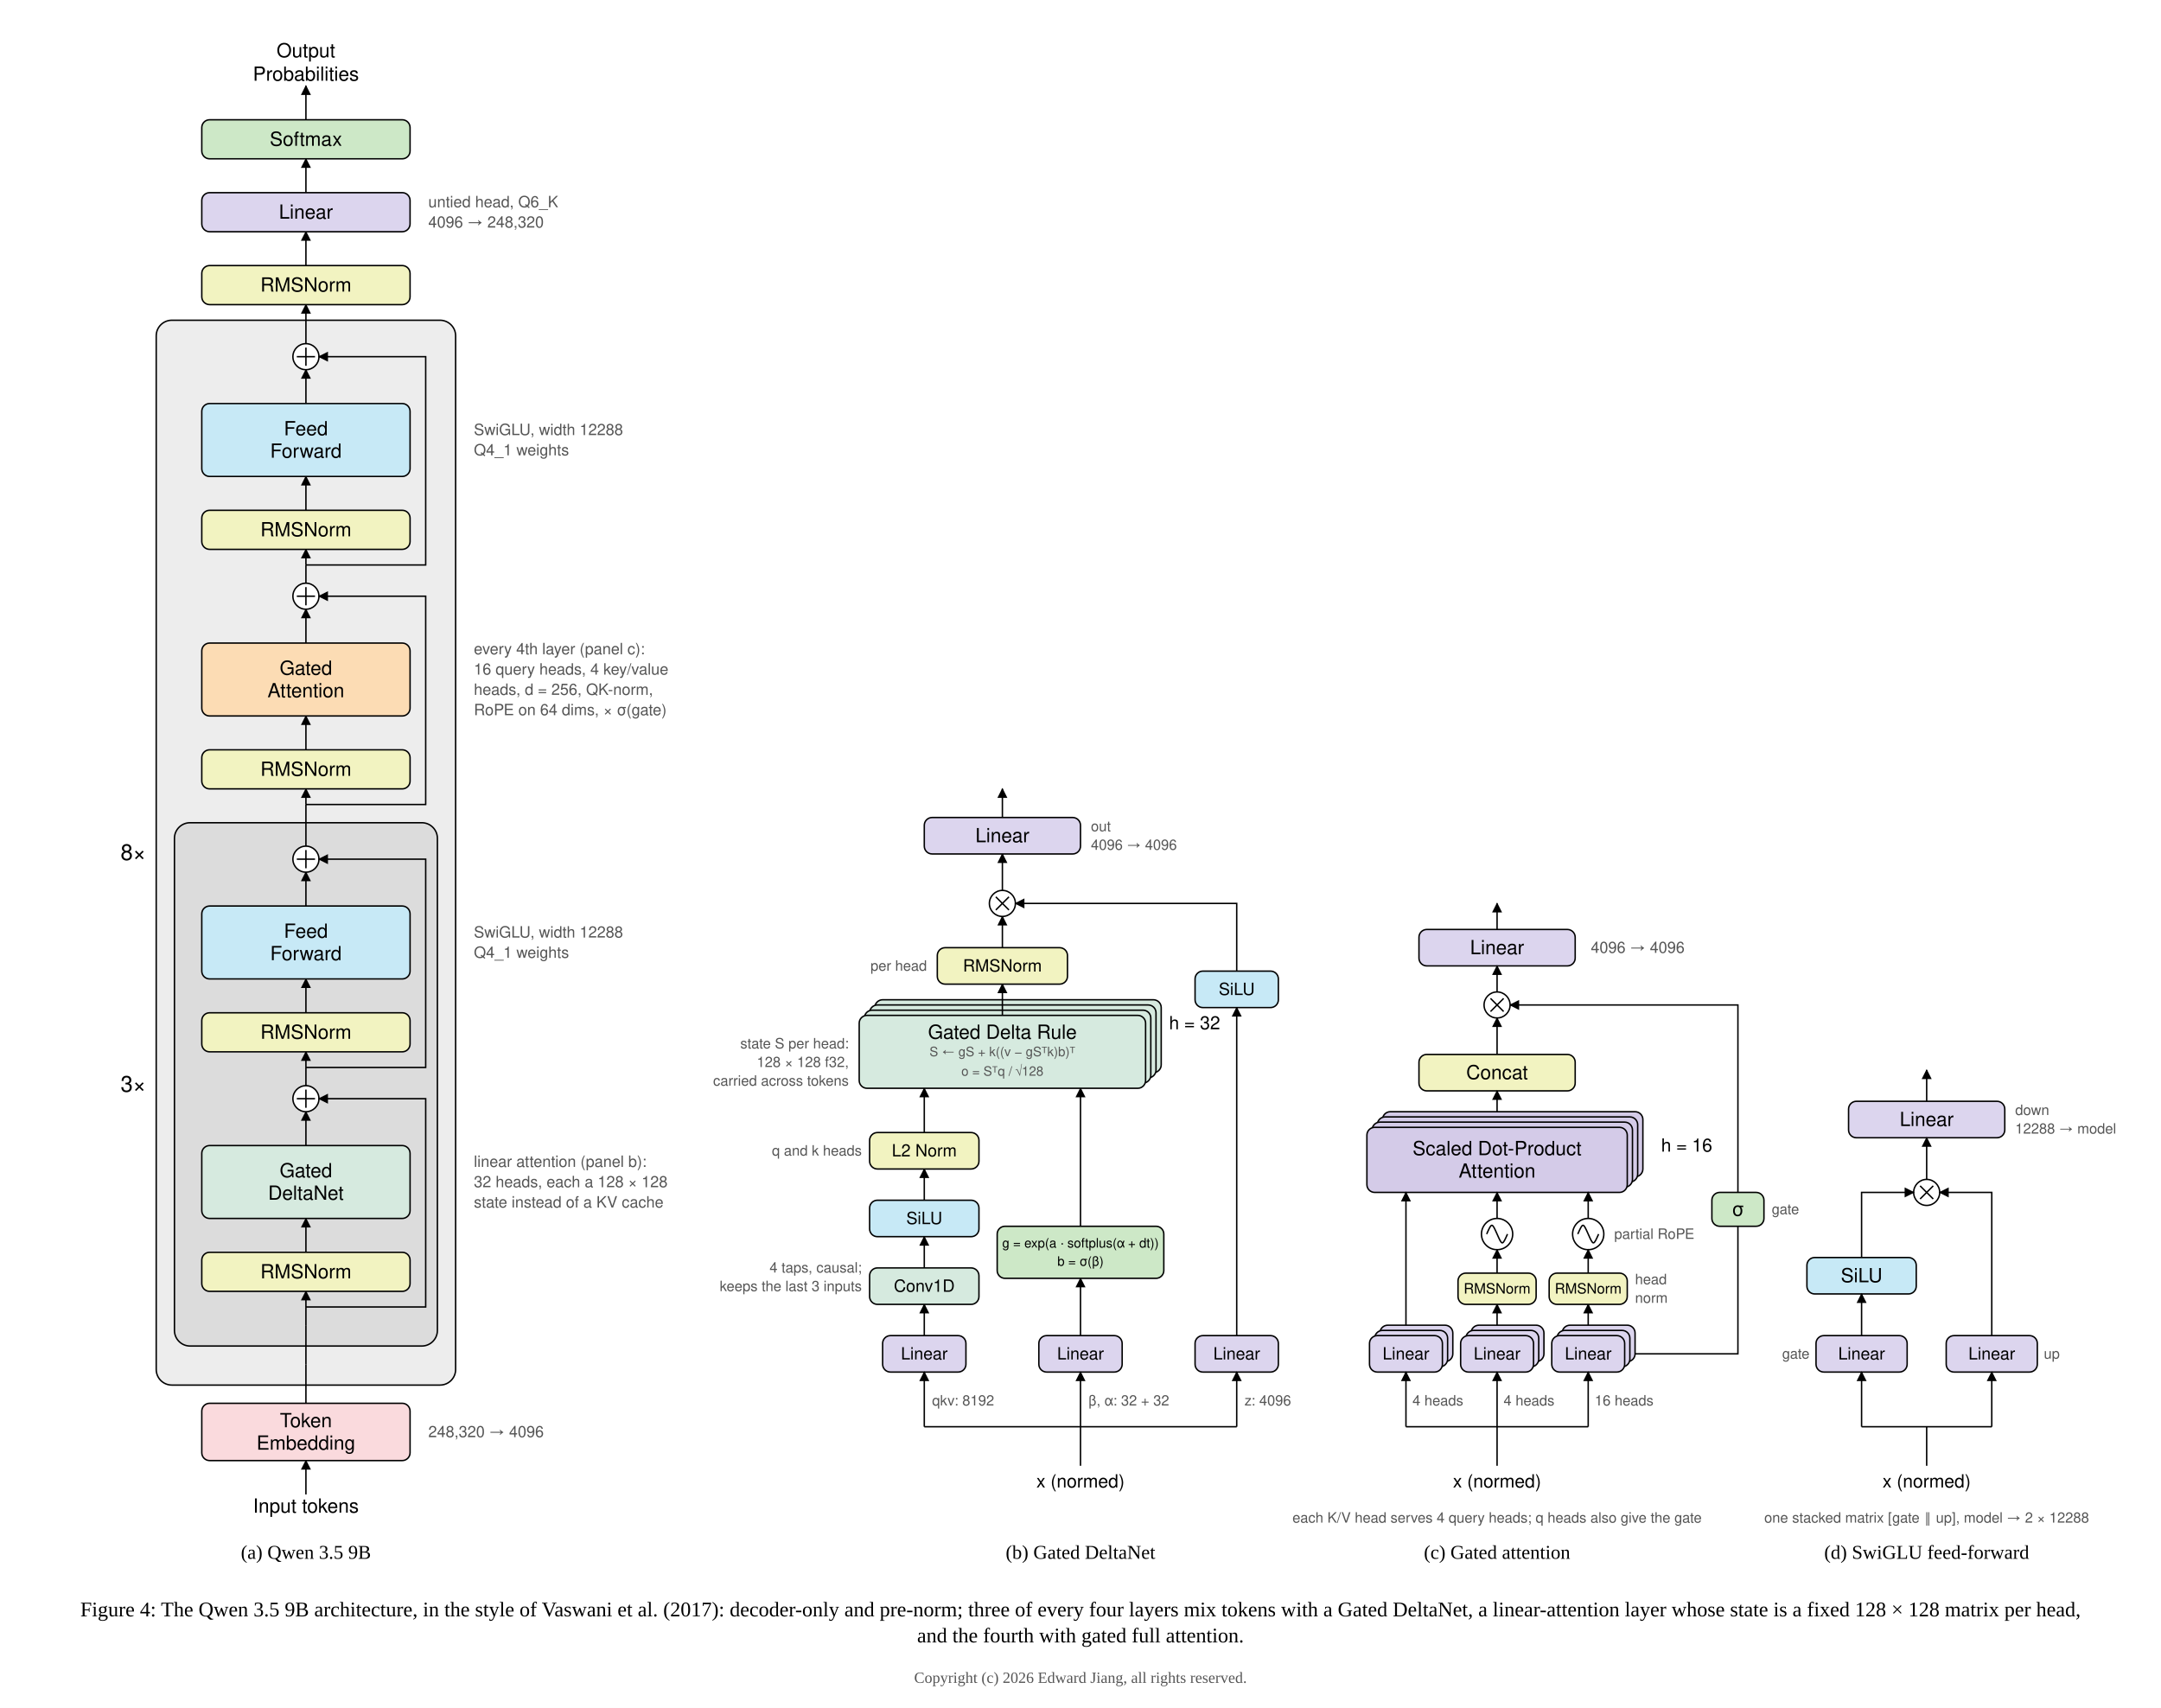
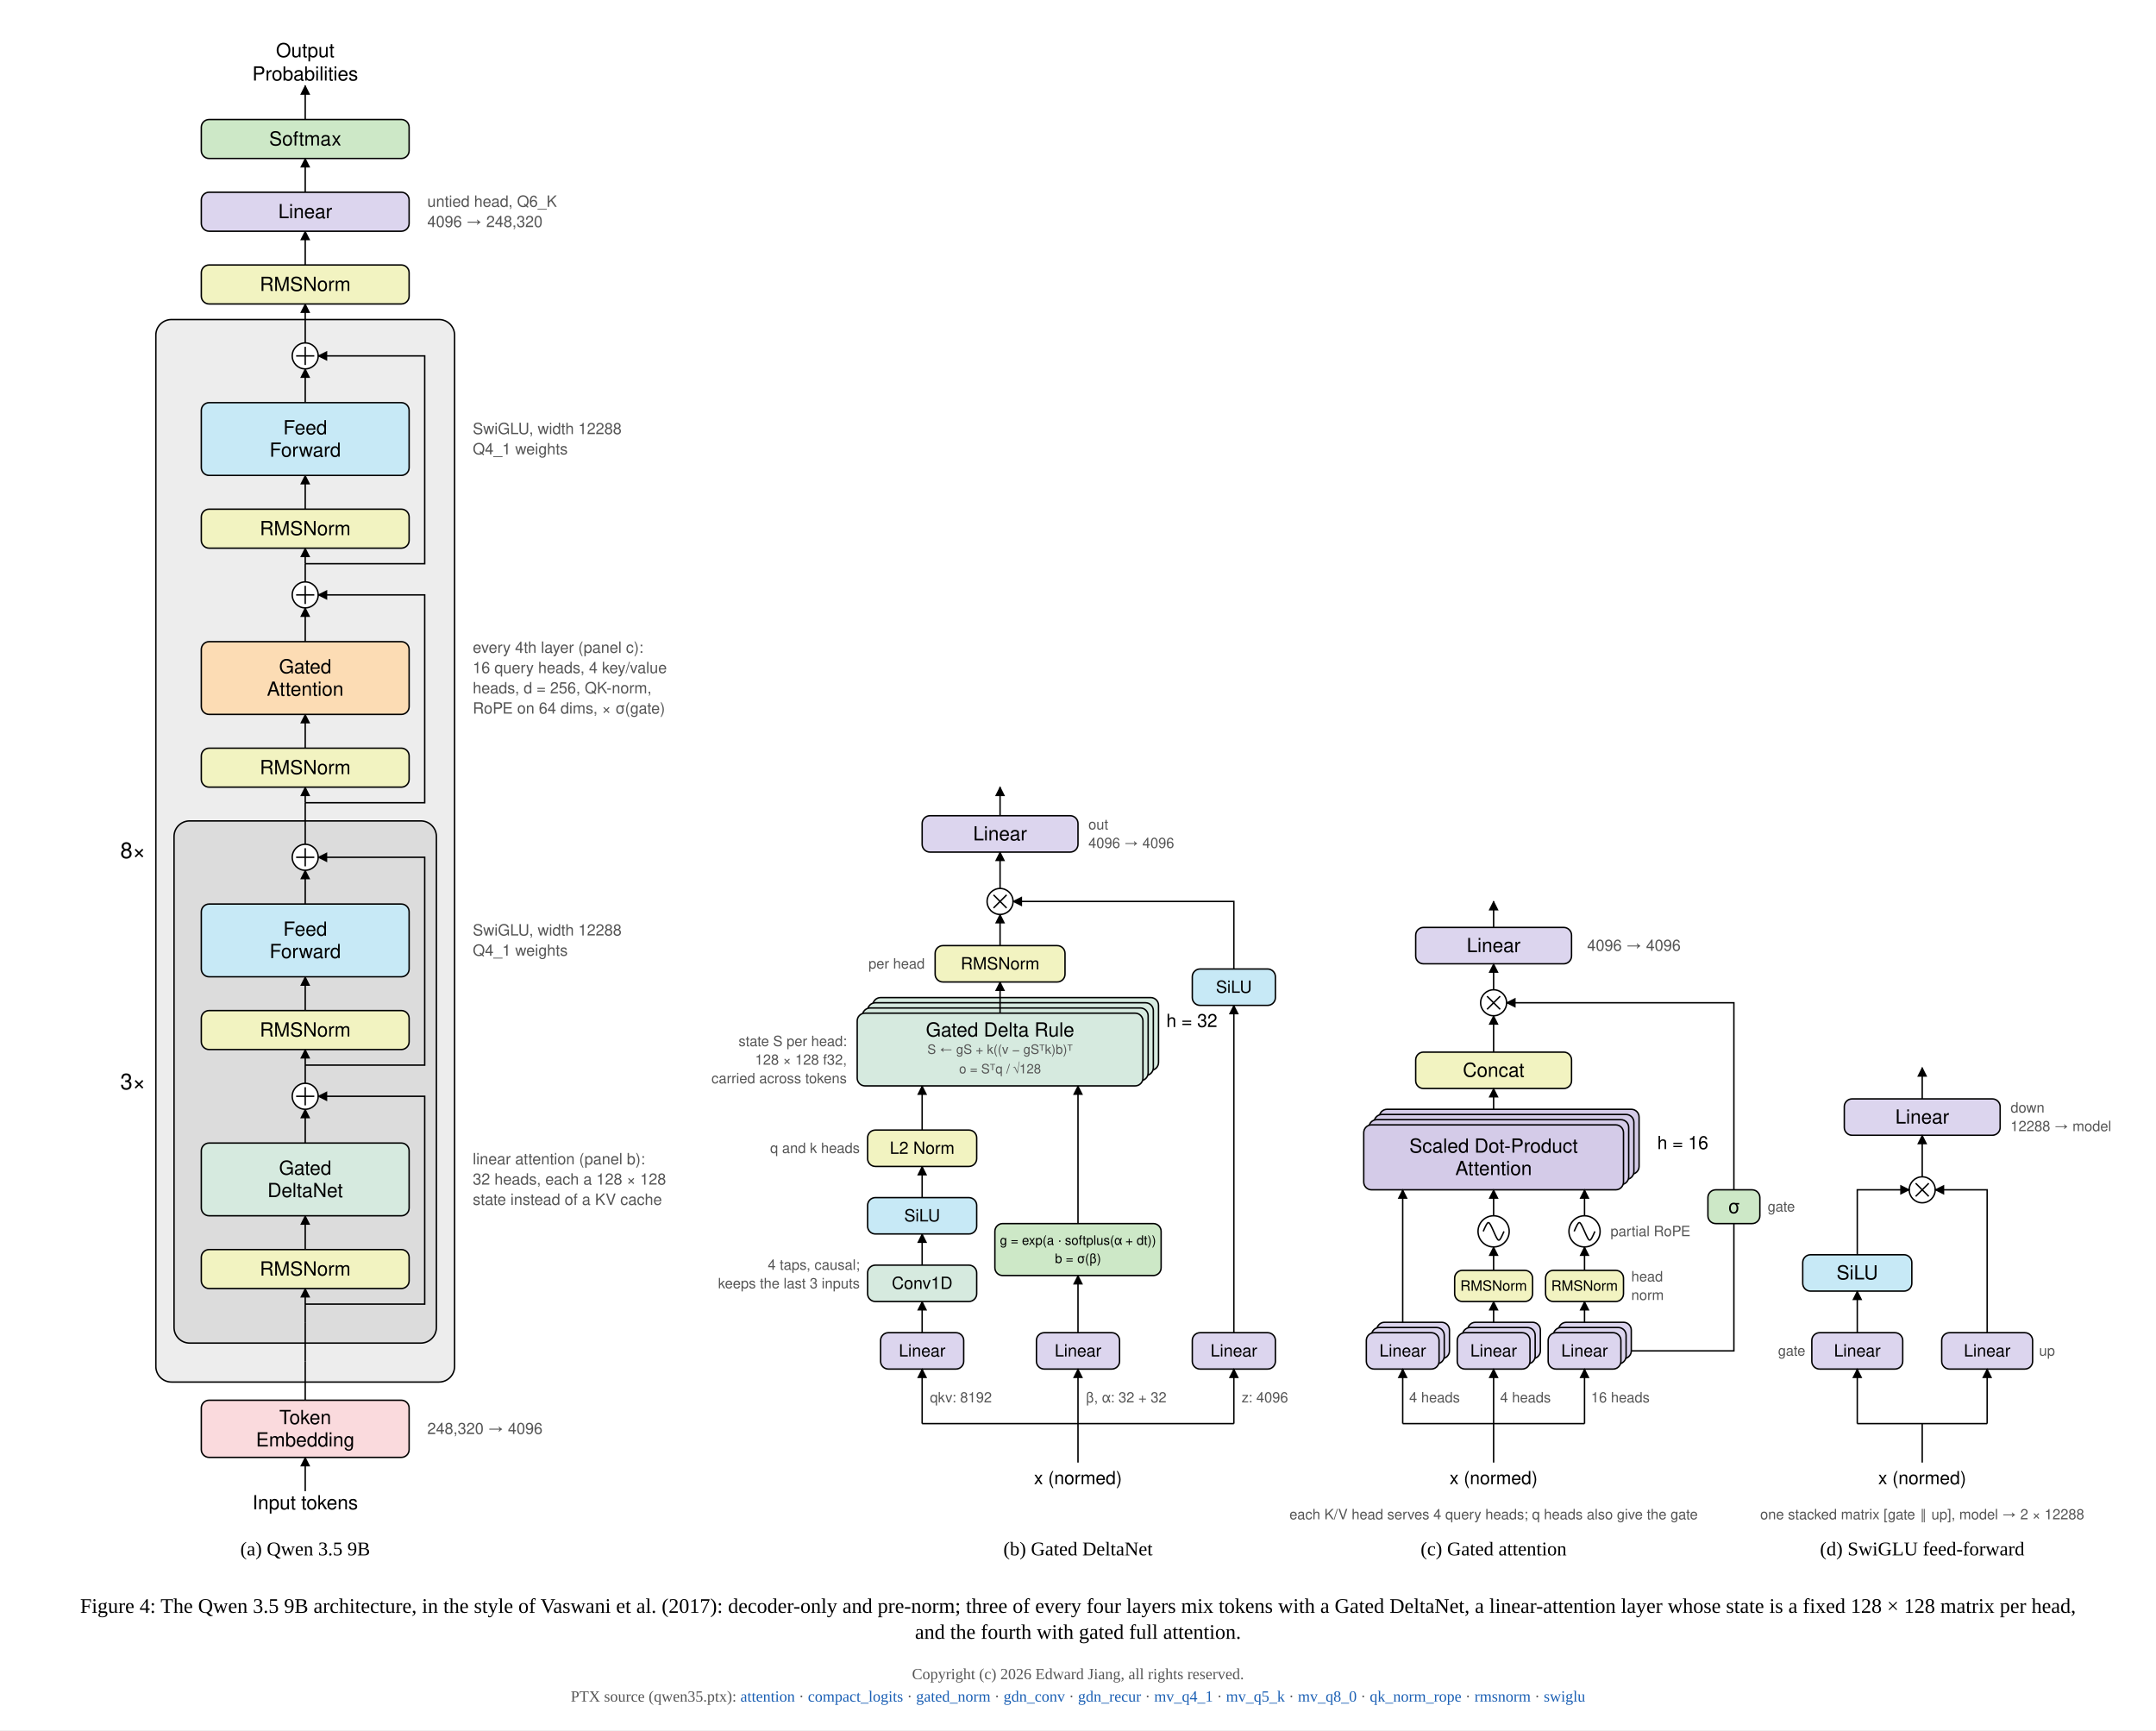
- <svg xmlns="http://www.w3.org/2000/svg" width="1660" height="1312" viewBox="0 -226 1660 1312" font-family="Helvetica, Arial, sans-serif">
+ <svg xmlns="http://www.w3.org/2000/svg" width="1660" height="1332" viewBox="0 -226 1660 1332" font-family="Helvetica, Arial, sans-serif">
  <defs>
    <marker id="ah" viewBox="0 0 10 10" refX="9" refY="5" markerWidth="7" markerHeight="7" orient="auto-start-reverse">
      <path d="M0,0 L10,5 L0,10 z" fill="#000" />
    </marker>
  </defs>
  <style>a.k { cursor: pointer; } a.k:hover rect, a.k:hover circle, a.k:focus rect, a.k:focus circle { stroke: #c0392b; stroke-width: 2.4; } a.k:hover text, a.k:focus text { fill: #c0392b; }</style>
-   <rect y="-226" width="1660" height="1312" fill="#fff" />
+   <rect y="-226" width="1660" height="1332" fill="#fff" />
  <rect x="120" y="20" width="230" height="818" rx="12" fill="#ededed" stroke="#000" stroke-width="1.1" />
  <rect x="134" y="406" width="202" height="402" rx="12" fill="#dcdcdc" stroke="#000" stroke-width="1.1" />
  <text x="235" y="931" font-size="15" text-anchor="middle" fill="#000" dominant-baseline="middle">Input tokens</text>
  <path d="M235,922 L235,896" fill="none" stroke="#000" stroke-width="1.1" marker-end="url(#ah)" />
  <rect x="155" y="852" width="160" height="44" rx="6" fill="#fadadd" stroke="#000" stroke-width="1.1" />
  <text x="235" y="865.375" font-size="15" text-anchor="middle" fill="#000" dominant-baseline="middle">Token</text>
  <text x="235" y="882.625" font-size="15" text-anchor="middle" fill="#000" dominant-baseline="middle">Embedding</text>
  <text x="329" y="874" font-size="12" text-anchor="start" fill="#555" dominant-baseline="middle">248,320 → 4096</text>
  <path d="M235,852 L235,822" fill="none" stroke="#000" stroke-width="1.1" />
  <path d="M235,822 L235,792" fill="none" stroke="#000" stroke-width="1.1" />
  <path d="M235,792 L235,778" fill="none" stroke="#000" stroke-width="1.1" />
  <path d="M235,778 L235,766" fill="none" stroke="#000" stroke-width="1.1" marker-end="url(#ah)" />
  <a class="k" href="../rmsnorm.html" target="_top">
    <rect x="155" y="736" width="160" height="30" rx="6" fill="#f2f3c1" stroke="#000" stroke-width="1.1" />
    <text x="235" y="751" font-size="15" text-anchor="middle" fill="#000" dominant-baseline="middle">RMSNorm</text>
  </a>
  <path d="M235,736 L235,710" fill="none" stroke="#000" stroke-width="1.1" marker-end="url(#ah)" />
  <a class="k" href="../gdn_recur.html" target="_top">
    <rect x="155" y="654" width="160" height="56" rx="6" fill="#d6eadf" stroke="#000" stroke-width="1.1" />
    <text x="235" y="673.375" font-size="15" text-anchor="middle" fill="#000" dominant-baseline="middle">Gated</text>
    <text x="235" y="690.625" font-size="15" text-anchor="middle" fill="#000" dominant-baseline="middle">DeltaNet</text>
  </a>
  <text x="364" y="666.4" font-size="12" text-anchor="start" fill="#555" dominant-baseline="middle">linear attention (panel b):</text>
  <text x="364" y="682" font-size="12" text-anchor="start" fill="#555" dominant-baseline="middle">32 heads, each a 128 × 128</text>
  <text x="364" y="697.6" font-size="12" text-anchor="start" fill="#555" dominant-baseline="middle">state instead of a KV cache</text>
  <path d="M235,654 L235,628" fill="none" stroke="#000" stroke-width="1.1" marker-end="url(#ah)" />
  <circle cx="235" cy="618" r="10" fill="#fff" stroke="#000" stroke-width="1.1" />
  <path d="M228,618 L242,618 M235,611 L235,625" stroke="#000" stroke-width="1.1" />
  <path d="M235,778 L327,778 L327,618 L245,618" fill="none" stroke="#000" stroke-width="1.1" marker-end="url(#ah)" />
  <path d="M235,608 L235,594" fill="none" stroke="#000" stroke-width="1.1" />
  <path d="M235,594 L235,582" fill="none" stroke="#000" stroke-width="1.1" marker-end="url(#ah)" />
  <a class="k" href="../rmsnorm.html" target="_top">
    <rect x="155" y="552" width="160" height="30" rx="6" fill="#f2f3c1" stroke="#000" stroke-width="1.1" />
    <text x="235" y="567" font-size="15" text-anchor="middle" fill="#000" dominant-baseline="middle">RMSNorm</text>
  </a>
  <path d="M235,552 L235,526" fill="none" stroke="#000" stroke-width="1.1" marker-end="url(#ah)" />
  <a class="k" href="../swiglu.html" target="_top">
    <rect x="155" y="470" width="160" height="56" rx="6" fill="#c7e9f6" stroke="#000" stroke-width="1.1" />
    <text x="235" y="489.375" font-size="15" text-anchor="middle" fill="#000" dominant-baseline="middle">Feed</text>
    <text x="235" y="506.625" font-size="15" text-anchor="middle" fill="#000" dominant-baseline="middle">Forward</text>
  </a>
  <text x="364" y="490.2" font-size="12" text-anchor="start" fill="#555" dominant-baseline="middle">SwiGLU, width 12288</text>
  <text x="364" y="505.8" font-size="12" text-anchor="start" fill="#555" dominant-baseline="middle">Q4_1 weights</text>
  <path d="M235,470 L235,444" fill="none" stroke="#000" stroke-width="1.1" marker-end="url(#ah)" />
  <circle cx="235" cy="434" r="10" fill="#fff" stroke="#000" stroke-width="1.1" />
  <path d="M228,434 L242,434 M235,427 L235,441" stroke="#000" stroke-width="1.1" />
  <path d="M235,594 L327,594 L327,434 L245,434" fill="none" stroke="#000" stroke-width="1.1" marker-end="url(#ah)" />
  <text x="112" y="607" font-size="17" text-anchor="end" fill="#000" dominant-baseline="middle">3×</text>
  <path d="M235,424 L235,406" fill="none" stroke="#000" stroke-width="1.1" />
  <path d="M235,406 L235,392" fill="none" stroke="#000" stroke-width="1.1" />
  <path d="M235,392 L235,380" fill="none" stroke="#000" stroke-width="1.1" marker-end="url(#ah)" />
  <a class="k" href="../rmsnorm.html" target="_top">
    <rect x="155" y="350" width="160" height="30" rx="6" fill="#f2f3c1" stroke="#000" stroke-width="1.1" />
    <text x="235" y="365" font-size="15" text-anchor="middle" fill="#000" dominant-baseline="middle">RMSNorm</text>
  </a>
  <path d="M235,350 L235,324" fill="none" stroke="#000" stroke-width="1.1" marker-end="url(#ah)" />
  <a class="k" href="../attention.html" target="_top">
    <rect x="155" y="268" width="160" height="56" rx="6" fill="#fcdcb4" stroke="#000" stroke-width="1.1" />
    <text x="235" y="287.375" font-size="15" text-anchor="middle" fill="#000" dominant-baseline="middle">Gated</text>
    <text x="235" y="304.625" font-size="15" text-anchor="middle" fill="#000" dominant-baseline="middle">Attention</text>
  </a>
  <text x="364" y="272.6" font-size="12" text-anchor="start" fill="#555" dominant-baseline="middle">every 4th layer (panel c):</text>
  <text x="364" y="288.2" font-size="12" text-anchor="start" fill="#555" dominant-baseline="middle">16 query heads, 4 key/value</text>
  <text x="364" y="303.8" font-size="12" text-anchor="start" fill="#555" dominant-baseline="middle">heads, d = 256, QK-norm,</text>
  <text x="364" y="319.4" font-size="12" text-anchor="start" fill="#555" dominant-baseline="middle">RoPE on 64 dims, × σ(gate)</text>
  <path d="M235,268 L235,242" fill="none" stroke="#000" stroke-width="1.1" marker-end="url(#ah)" />
  <circle cx="235" cy="232" r="10" fill="#fff" stroke="#000" stroke-width="1.1" />
  <path d="M228,232 L242,232 M235,225 L235,239" stroke="#000" stroke-width="1.1" />
  <path d="M235,392 L327,392 L327,232 L245,232" fill="none" stroke="#000" stroke-width="1.1" marker-end="url(#ah)" />
  <path d="M235,222 L235,208" fill="none" stroke="#000" stroke-width="1.1" />
  <path d="M235,208 L235,196" fill="none" stroke="#000" stroke-width="1.1" marker-end="url(#ah)" />
  <a class="k" href="../rmsnorm.html" target="_top">
    <rect x="155" y="166" width="160" height="30" rx="6" fill="#f2f3c1" stroke="#000" stroke-width="1.1" />
    <text x="235" y="181" font-size="15" text-anchor="middle" fill="#000" dominant-baseline="middle">RMSNorm</text>
  </a>
  <path d="M235,166 L235,140" fill="none" stroke="#000" stroke-width="1.1" marker-end="url(#ah)" />
  <a class="k" href="../swiglu.html" target="_top">
    <rect x="155" y="84" width="160" height="56" rx="6" fill="#c7e9f6" stroke="#000" stroke-width="1.1" />
    <text x="235" y="103.375" font-size="15" text-anchor="middle" fill="#000" dominant-baseline="middle">Feed</text>
    <text x="235" y="120.625" font-size="15" text-anchor="middle" fill="#000" dominant-baseline="middle">Forward</text>
  </a>
  <text x="364" y="104.2" font-size="12" text-anchor="start" fill="#555" dominant-baseline="middle">SwiGLU, width 12288</text>
  <text x="364" y="119.8" font-size="12" text-anchor="start" fill="#555" dominant-baseline="middle">Q4_1 weights</text>
  <path d="M235,84 L235,58" fill="none" stroke="#000" stroke-width="1.1" marker-end="url(#ah)" />
  <circle cx="235" cy="48" r="10" fill="#fff" stroke="#000" stroke-width="1.1" />
  <path d="M228,48 L242,48 M235,41 L235,55" stroke="#000" stroke-width="1.1" />
  <path d="M235,208 L327,208 L327,48 L245,48" fill="none" stroke="#000" stroke-width="1.1" marker-end="url(#ah)" />
  <text x="112" y="429" font-size="17" text-anchor="end" fill="#000" dominant-baseline="middle">8×</text>
  <path d="M235,38 L235,20" fill="none" stroke="#000" stroke-width="1.1" />
  <path d="M235,20 L235,8" fill="none" stroke="#000" stroke-width="1.1" marker-end="url(#ah)" />
  <a class="k" href="../rmsnorm.html" target="_top">
    <rect x="155" y="-22" width="160" height="30" rx="6" fill="#f2f3c1" stroke="#000" stroke-width="1.1" />
    <text x="235" y="-7" font-size="15" text-anchor="middle" fill="#000" dominant-baseline="middle">RMSNorm</text>
  </a>
  <path d="M235,-22 L235,-48" fill="none" stroke="#000" stroke-width="1.1" marker-end="url(#ah)" />
  <rect x="155" y="-78" width="160" height="30" rx="6" fill="#dcd5ee" stroke="#000" stroke-width="1.1" />
  <text x="235" y="-63" font-size="15" text-anchor="middle" fill="#000" dominant-baseline="middle">Linear</text>
  <text x="329" y="-70.8" font-size="12" text-anchor="start" fill="#555" dominant-baseline="middle">untied head, Q6_K</text>
  <text x="329" y="-55.2" font-size="12" text-anchor="start" fill="#555" dominant-baseline="middle">4096 → 248,320</text>
  <path d="M235,-78 L235,-104" fill="none" stroke="#000" stroke-width="1.1" marker-end="url(#ah)" />
  <a class="k" href="../compact_logits.html" target="_top">
    <rect x="155" y="-134" width="160" height="30" rx="6" fill="#cde8c7" stroke="#000" stroke-width="1.1" />
    <text x="235" y="-119" font-size="15" text-anchor="middle" fill="#000" dominant-baseline="middle">Softmax</text>
  </a>
  <text x="235" y="-187" font-size="15" text-anchor="middle" fill="#000" dominant-baseline="middle">Output</text>
  <text x="235" y="-169" font-size="15" text-anchor="middle" fill="#000" dominant-baseline="middle">Probabilities</text>
  <path d="M235,-134 L235,-160" fill="none" stroke="#000" stroke-width="1.1" marker-end="url(#ah)" />
  <text x="235" y="968" font-size="15" text-anchor="middle" fill="#000" dominant-baseline="middle" font-family="Times New Roman, Times, serif">(a) Qwen 3.5 9B</text>
  <a class="k" href="../mv_q4_1.html" target="_top">
    <rect x="678" y="800" width="64" height="28" rx="6" fill="#dcd5ee" stroke="#000" stroke-width="1.1" />
    <text x="710" y="814" font-size="13" text-anchor="middle" fill="#000" dominant-baseline="middle">Linear</text>
  </a>
  <text x="716" y="850" font-size="11" text-anchor="start" fill="#555" dominant-baseline="middle">qkv: 8192</text>
  <path d="M710,870 L710,828" fill="none" stroke="#000" stroke-width="1.1" marker-end="url(#ah)" />
  <a class="k" href="../mv_q8_0.html" target="_top">
    <rect x="798" y="800" width="64" height="28" rx="6" fill="#dcd5ee" stroke="#000" stroke-width="1.1" />
    <text x="830" y="814" font-size="13" text-anchor="middle" fill="#000" dominant-baseline="middle">Linear</text>
  </a>
  <text x="836" y="850" font-size="11" text-anchor="start" fill="#555" dominant-baseline="middle">β, α: 32 + 32</text>
  <path d="M830,870 L830,828" fill="none" stroke="#000" stroke-width="1.1" marker-end="url(#ah)" />
  <a class="k" href="../mv_q4_1.html" target="_top">
    <rect x="918" y="800" width="64" height="28" rx="6" fill="#dcd5ee" stroke="#000" stroke-width="1.1" />
    <text x="950" y="814" font-size="13" text-anchor="middle" fill="#000" dominant-baseline="middle">Linear</text>
  </a>
  <text x="956" y="850" font-size="11" text-anchor="start" fill="#555" dominant-baseline="middle">z: 4096</text>
  <path d="M950,870 L950,828" fill="none" stroke="#000" stroke-width="1.1" marker-end="url(#ah)" />
  <path d="M710,870 L950,870" fill="none" stroke="#000" stroke-width="1.1" />
  <path d="M830,900 L830,870" fill="none" stroke="#000" stroke-width="1.1" />
  <text x="830" y="912" font-size="14" text-anchor="middle" fill="#000" dominant-baseline="middle">x (normed)</text>
  <path d="M710,800 L710,776" fill="none" stroke="#000" stroke-width="1.1" marker-end="url(#ah)" />
  <a class="k" href="../gdn_conv.html" target="_top">
    <rect x="668" y="748" width="84" height="28" rx="6" fill="#d6eadf" stroke="#000" stroke-width="1.1" />
    <text x="710" y="762" font-size="13" text-anchor="middle" fill="#000" dominant-baseline="middle">Conv1D</text>
  </a>
  <text x="662" y="747.85" font-size="11" text-anchor="end" fill="#555" dominant-baseline="middle">4 taps, causal;</text>
  <text x="662" y="762.15" font-size="11" text-anchor="end" fill="#555" dominant-baseline="middle">keeps the last 3 inputs</text>
  <path d="M710,748 L710,724" fill="none" stroke="#000" stroke-width="1.1" marker-end="url(#ah)" />
  <a class="k" href="../gdn_conv.html" target="_top">
    <rect x="668" y="696" width="84" height="28" rx="6" fill="#c7e9f6" stroke="#000" stroke-width="1.1" />
    <text x="710" y="710" font-size="13" text-anchor="middle" fill="#000" dominant-baseline="middle">SiLU</text>
  </a>
  <path d="M710,696 L710,672" fill="none" stroke="#000" stroke-width="1.1" marker-end="url(#ah)" />
  <a class="k" href="../gdn_conv.html" target="_top">
    <rect x="668" y="644" width="84" height="28" rx="6" fill="#f2f3c1" stroke="#000" stroke-width="1.1" />
    <text x="710" y="658" font-size="13" text-anchor="middle" fill="#000" dominant-baseline="middle">L2 Norm</text>
  </a>
  <text x="662" y="658" font-size="11" text-anchor="end" fill="#555" dominant-baseline="middle">q and k heads</text>
  <path d="M710,644 L710,610" fill="none" stroke="#000" stroke-width="1.1" marker-end="url(#ah)" />
  <path d="M830,800 L830,756" fill="none" stroke="#000" stroke-width="1.1" marker-end="url(#ah)" />
  <rect x="766" y="716" width="128" height="40" rx="6" fill="#cde8c7" stroke="#000" stroke-width="1.1" />
  <text x="830" y="729" font-size="10" text-anchor="middle" fill="#000" dominant-baseline="middle">g = exp(a · softplus(α + dt))</text>
  <text x="830" y="743" font-size="10" text-anchor="middle" fill="#000" dominant-baseline="middle">b = σ(β)</text>
  <path d="M830,716 L830,610" fill="none" stroke="#000" stroke-width="1.1" marker-end="url(#ah)" />
  <a class="k" href="../gdn_recur.html" target="_top">
    <rect x="672" y="542" width="220" height="56" rx="6" fill="#d6eadf" stroke="#000" stroke-width="1.1" />
    <rect x="668" y="546" width="220" height="56" rx="6" fill="#d6eadf" stroke="#000" stroke-width="1.1" />
    <rect x="664" y="550" width="220" height="56" rx="6" fill="#d6eadf" stroke="#000" stroke-width="1.1" />
    <rect x="660" y="554" width="220" height="56" rx="6" fill="#d6eadf" stroke="#000" stroke-width="1.1" />
    <text x="770" y="567" font-size="15" text-anchor="middle" fill="#000" dominant-baseline="middle">Gated Delta Rule</text>
    <text x="770" y="582" font-size="10" text-anchor="middle" fill="#555" dominant-baseline="middle">S ← gS + k((v − gSᵀk)b)ᵀ</text>
    <text x="770" y="597" font-size="10" text-anchor="middle" fill="#555" dominant-baseline="middle">o = Sᵀq / √128</text>
  </a>
  <text x="898" y="560" font-size="14" text-anchor="start" fill="#000" dominant-baseline="middle">h = 32</text>
  <text x="652" y="575.7" font-size="11" text-anchor="end" fill="#555" dominant-baseline="middle">state S per head:</text>
  <text x="652" y="590" font-size="11" text-anchor="end" fill="#555" dominant-baseline="middle">128 × 128 f32,</text>
  <text x="652" y="604.3" font-size="11" text-anchor="end" fill="#555" dominant-baseline="middle">carried across tokens</text>
  <path d="M770,554 L770,530" fill="none" stroke="#000" stroke-width="1.1" marker-end="url(#ah)" />
  <a class="k" href="../gated_norm.html" target="_top">
    <rect x="720" y="502" width="100" height="28" rx="6" fill="#f2f3c1" stroke="#000" stroke-width="1.1" />
    <text x="770" y="516" font-size="13" text-anchor="middle" fill="#000" dominant-baseline="middle">RMSNorm</text>
  </a>
  <text x="712" y="516" font-size="11" text-anchor="end" fill="#555" dominant-baseline="middle">per head</text>
  <path d="M770,502 L770,478" fill="none" stroke="#000" stroke-width="1.1" marker-end="url(#ah)" />
  <a class="k" href="../gated_norm.html" target="_top">
    <circle cx="770" cy="468" r="10" fill="#fff" stroke="#000" stroke-width="1.1" />
    <path d="M764.96,462.96 L775.04,473.04 M764.96,473.04 L775.04,462.96" stroke="#000" stroke-width="1.1" />
  </a>
  <path d="M950,800 L950,548" fill="none" stroke="#000" stroke-width="1.1" marker-end="url(#ah)" />
  <a class="k" href="../gated_norm.html" target="_top">
    <rect x="918" y="520" width="64" height="28" rx="6" fill="#c7e9f6" stroke="#000" stroke-width="1.1" />
    <text x="950" y="534" font-size="13" text-anchor="middle" fill="#000" dominant-baseline="middle">SiLU</text>
  </a>
  <path d="M950,520 L950,468 L780,468" fill="none" stroke="#000" stroke-width="1.1" marker-end="url(#ah)" />
  <path d="M770,458 L770,430" fill="none" stroke="#000" stroke-width="1.1" marker-end="url(#ah)" />
  <a class="k" href="../mv_q5_k.html" target="_top">
    <rect x="710" y="402" width="120" height="28" rx="6" fill="#dcd5ee" stroke="#000" stroke-width="1.1" />
    <text x="770" y="416" font-size="15" text-anchor="middle" fill="#000" dominant-baseline="middle">Linear</text>
  </a>
  <text x="838" y="408.85" font-size="11" text-anchor="start" fill="#555" dominant-baseline="middle">out</text>
  <text x="838" y="423.15" font-size="11" text-anchor="start" fill="#555" dominant-baseline="middle">4096 → 4096</text>
  <path d="M770,402 L770,380" fill="none" stroke="#000" stroke-width="1.1" marker-end="url(#ah)" />
  <text x="830" y="968" font-size="15" text-anchor="middle" fill="#000" dominant-baseline="middle" font-family="Times New Roman, Times, serif">(b) Gated DeltaNet</text>
  <path d="M1150,488 L1150,468" fill="none" stroke="#000" stroke-width="1.1" marker-end="url(#ah)" />
  <rect x="1090" y="488" width="120" height="28" rx="6" fill="#dcd5ee" stroke="#000" stroke-width="1.1" />
  <text x="1150" y="502" font-size="15" text-anchor="middle" fill="#000" dominant-baseline="middle">Linear</text>
  <text x="1222" y="502" font-size="12" text-anchor="start" fill="#555" dominant-baseline="middle">4096 → 4096</text>
  <path d="M1248,814 L1335,814 L1335,546 L1160,546" fill="none" stroke="#000" stroke-width="1.1" marker-end="url(#ah)" />
  <a class="k" href="../attention.html" target="_top">
    <rect x="1315" y="690" width="40" height="26" rx="6" fill="#cde8c7" stroke="#000" stroke-width="1.1" />
    <text x="1335" y="703" font-size="15" text-anchor="middle" fill="#000" dominant-baseline="middle">σ</text>
    <circle cx="1150" cy="546" r="10" fill="#fff" stroke="#000" stroke-width="1.1" />
    <path d="M1144.96,540.96 L1155.04,551.04 M1144.96,551.04 L1155.04,540.96" stroke="#000" stroke-width="1.1" />
  </a>
  <text x="1361" y="703" font-size="11" text-anchor="start" fill="#555" dominant-baseline="middle">gate</text>
  <path d="M1150,536 L1150,516" fill="none" stroke="#000" stroke-width="1.1" marker-end="url(#ah)" />
  <path d="M1150,584 L1150,556" fill="none" stroke="#000" stroke-width="1.1" marker-end="url(#ah)" />
  <a class="k" href="../attention.html" target="_top">
    <rect x="1090" y="584" width="120" height="28" rx="6" fill="#f2f3c1" stroke="#000" stroke-width="1.1" />
    <text x="1150" y="598" font-size="15" text-anchor="middle" fill="#000" dominant-baseline="middle">Concat</text>
  </a>
  <path d="M1150,640 L1150,612" fill="none" stroke="#000" stroke-width="1.1" marker-end="url(#ah)" />
  <a class="k" href="../attention.html" target="_top">
    <rect x="1062" y="628" width="200" height="50" rx="6" fill="#d4cbe8" stroke="#000" stroke-width="1.1" />
    <rect x="1058" y="632" width="200" height="50" rx="6" fill="#d4cbe8" stroke="#000" stroke-width="1.1" />
    <rect x="1054" y="636" width="200" height="50" rx="6" fill="#d4cbe8" stroke="#000" stroke-width="1.1" />
    <rect x="1050" y="640" width="200" height="50" rx="6" fill="#d4cbe8" stroke="#000" stroke-width="1.1" />
    <text x="1150" y="656.375" font-size="15" text-anchor="middle" fill="#000" dominant-baseline="middle">Scaled Dot-Product</text>
    <text x="1150" y="673.625" font-size="15" text-anchor="middle" fill="#000" dominant-baseline="middle">Attention</text>
  </a>
  <text x="1276" y="654" font-size="14" text-anchor="start" fill="#000" dominant-baseline="middle">h = 16</text>
  <path d="M1080,800 L1080,690" fill="none" stroke="#000" stroke-width="1.1" marker-end="url(#ah)" />
  <rect x="1060" y="792" width="56" height="28" rx="6" fill="#dcd5ee" stroke="#000" stroke-width="1.1" />
  <rect x="1056" y="796" width="56" height="28" rx="6" fill="#dcd5ee" stroke="#000" stroke-width="1.1" />
  <rect x="1052" y="800" width="56" height="28" rx="6" fill="#dcd5ee" stroke="#000" stroke-width="1.1" />
  <text x="1080" y="814" font-size="13" text-anchor="middle" fill="#000" dominant-baseline="middle">Linear</text>
  <text x="1085" y="850" font-size="11" text-anchor="start" fill="#555" dominant-baseline="middle">4 heads</text>
  <path d="M1080,870 L1080,828" fill="none" stroke="#000" stroke-width="1.1" marker-end="url(#ah)" />
  <path d="M1150,800 L1150,776" fill="none" stroke="#000" stroke-width="1.1" marker-end="url(#ah)" />
  <a class="k" href="../qk_norm_rope_qwen.html" target="_top">
    <rect x="1120" y="752" width="60" height="24" rx="6" fill="#f2f3c1" stroke="#000" stroke-width="1.1" />
    <text x="1150" y="764" font-size="11" text-anchor="middle" fill="#000" dominant-baseline="middle">RMSNorm</text>
  </a>
  <a class="k" href="../qk_norm_rope_qwen.html" target="_top">
    <circle cx="1150" cy="722" r="12" fill="#fff" stroke="#000" stroke-width="1.1" />
    <path d="M1142,722 C1146,713 1146,713 1150,722 S1154,731 1158,722" fill="none" stroke="#000" stroke-width="1.1" />
  </a>
  <path d="M1150,752 L1150,734" fill="none" stroke="#000" stroke-width="1.1" marker-end="url(#ah)" />
  <path d="M1150,710 L1150,690" fill="none" stroke="#000" stroke-width="1.1" marker-end="url(#ah)" />
  <rect x="1130" y="792" width="56" height="28" rx="6" fill="#dcd5ee" stroke="#000" stroke-width="1.1" />
  <rect x="1126" y="796" width="56" height="28" rx="6" fill="#dcd5ee" stroke="#000" stroke-width="1.1" />
  <rect x="1122" y="800" width="56" height="28" rx="6" fill="#dcd5ee" stroke="#000" stroke-width="1.1" />
  <text x="1150" y="814" font-size="13" text-anchor="middle" fill="#000" dominant-baseline="middle">Linear</text>
  <text x="1155" y="850" font-size="11" text-anchor="start" fill="#555" dominant-baseline="middle">4 heads</text>
  <path d="M1150,870 L1150,828" fill="none" stroke="#000" stroke-width="1.1" marker-end="url(#ah)" />
  <path d="M1220,800 L1220,776" fill="none" stroke="#000" stroke-width="1.1" marker-end="url(#ah)" />
  <a class="k" href="../qk_norm_rope_qwen.html" target="_top">
    <rect x="1190" y="752" width="60" height="24" rx="6" fill="#f2f3c1" stroke="#000" stroke-width="1.1" />
    <text x="1220" y="764" font-size="11" text-anchor="middle" fill="#000" dominant-baseline="middle">RMSNorm</text>
  </a>
  <a class="k" href="../qk_norm_rope_qwen.html" target="_top">
    <circle cx="1220" cy="722" r="12" fill="#fff" stroke="#000" stroke-width="1.1" />
    <path d="M1212,722 C1216,713 1216,713 1220,722 S1224,731 1228,722" fill="none" stroke="#000" stroke-width="1.1" />
  </a>
  <path d="M1220,752 L1220,734" fill="none" stroke="#000" stroke-width="1.1" marker-end="url(#ah)" />
  <path d="M1220,710 L1220,690" fill="none" stroke="#000" stroke-width="1.1" marker-end="url(#ah)" />
  <rect x="1200" y="792" width="56" height="28" rx="6" fill="#dcd5ee" stroke="#000" stroke-width="1.1" />
  <rect x="1196" y="796" width="56" height="28" rx="6" fill="#dcd5ee" stroke="#000" stroke-width="1.1" />
  <rect x="1192" y="800" width="56" height="28" rx="6" fill="#dcd5ee" stroke="#000" stroke-width="1.1" />
  <text x="1220" y="814" font-size="13" text-anchor="middle" fill="#000" dominant-baseline="middle">Linear</text>
  <text x="1225" y="850" font-size="11" text-anchor="start" fill="#555" dominant-baseline="middle">16 heads</text>
  <path d="M1220,870 L1220,828" fill="none" stroke="#000" stroke-width="1.1" marker-end="url(#ah)" />
  <text x="1240" y="722" font-size="11" text-anchor="start" fill="#555" dominant-baseline="middle">partial RoPE</text>
  <text x="1256" y="756.85" font-size="11" text-anchor="start" fill="#555" dominant-baseline="middle">head</text>
  <text x="1256" y="771.15" font-size="11" text-anchor="start" fill="#555" dominant-baseline="middle">norm</text>
  <path d="M1080,870 L1220,870" fill="none" stroke="#000" stroke-width="1.1" />
  <path d="M1150,900 L1150,870" fill="none" stroke="#000" stroke-width="1.1" />
  <text x="1150" y="912" font-size="14" text-anchor="middle" fill="#000" dominant-baseline="middle">x (normed)</text>
  <text x="1150" y="940" font-size="11" text-anchor="middle" fill="#555" dominant-baseline="middle">each K/V head serves 4 query heads; q heads also give the gate</text>
  <text x="1150" y="968" font-size="15" text-anchor="middle" fill="#000" dominant-baseline="middle" font-family="Times New Roman, Times, serif">(c) Gated attention</text>
  <path d="M1480,620 L1480,596" fill="none" stroke="#000" stroke-width="1.1" marker-end="url(#ah)" />
  <a class="k" href="../mv_q4_1.html" target="_top">
    <rect x="1420" y="620" width="120" height="28" rx="6" fill="#dcd5ee" stroke="#000" stroke-width="1.1" />
    <text x="1480" y="634" font-size="15" text-anchor="middle" fill="#000" dominant-baseline="middle">Linear</text>
  </a>
  <text x="1548" y="626.85" font-size="11" text-anchor="start" fill="#555" dominant-baseline="middle">down</text>
  <text x="1548" y="641.15" font-size="11" text-anchor="start" fill="#555" dominant-baseline="middle">12288 → model</text>
  <path d="M1480,680 L1480,648" fill="none" stroke="#000" stroke-width="1.1" marker-end="url(#ah)" />
  <a class="k" href="../swiglu.html" target="_top">
    <circle cx="1480" cy="690" r="10" fill="#fff" stroke="#000" stroke-width="1.1" />
    <path d="M1474.96,684.96 L1485.04,695.04 M1474.96,695.04 L1485.04,684.96" stroke="#000" stroke-width="1.1" />
  </a>
  <path d="M1430,740 L1430,690 L1470,690" fill="none" stroke="#000" stroke-width="1.1" marker-end="url(#ah)" />
  <a class="k" href="../swiglu.html" target="_top">
    <rect x="1388" y="740" width="84" height="28" rx="6" fill="#c7e9f6" stroke="#000" stroke-width="1.1" />
    <text x="1430" y="754" font-size="15" text-anchor="middle" fill="#000" dominant-baseline="middle">SiLU</text>
  </a>
  <path d="M1430,800 L1430,768" fill="none" stroke="#000" stroke-width="1.1" marker-end="url(#ah)" />
  <path d="M1530,800 L1530,690 L1490,690" fill="none" stroke="#000" stroke-width="1.1" marker-end="url(#ah)" />
  <a class="k" href="../mv_q4_1.html" target="_top">
    <rect x="1395" y="800" width="70" height="28" rx="6" fill="#dcd5ee" stroke="#000" stroke-width="1.1" />
    <text x="1430" y="814" font-size="13" text-anchor="middle" fill="#000" dominant-baseline="middle">Linear</text>
  </a>
  <text x="1390" y="814" font-size="11" text-anchor="end" fill="#555" dominant-baseline="middle">gate</text>
  <path d="M1430,870 L1430,828" fill="none" stroke="#000" stroke-width="1.1" marker-end="url(#ah)" />
  <a class="k" href="../mv_q4_1.html" target="_top">
    <rect x="1495" y="800" width="70" height="28" rx="6" fill="#dcd5ee" stroke="#000" stroke-width="1.1" />
    <text x="1530" y="814" font-size="13" text-anchor="middle" fill="#000" dominant-baseline="middle">Linear</text>
  </a>
  <text x="1570" y="814" font-size="11" text-anchor="start" fill="#555" dominant-baseline="middle">up</text>
  <path d="M1530,870 L1530,828" fill="none" stroke="#000" stroke-width="1.1" marker-end="url(#ah)" />
  <path d="M1430,870 L1530,870" fill="none" stroke="#000" stroke-width="1.1" />
  <path d="M1480,900 L1480,870" fill="none" stroke="#000" stroke-width="1.1" />
  <text x="1480" y="912" font-size="14" text-anchor="middle" fill="#000" dominant-baseline="middle">x (normed)</text>
  <text x="1480" y="940" font-size="11" text-anchor="middle" fill="#555" dominant-baseline="middle">one stacked matrix [gate ‖ up], model → 2 × 12288</text>
  <text x="1480" y="968" font-size="15" text-anchor="middle" fill="#000" dominant-baseline="middle" font-family="Times New Roman, Times, serif">(d) SwiGLU feed-forward</text>
  <text x="830" y="1012" font-size="16" text-anchor="middle" fill="#000" dominant-baseline="middle" font-family="Times New Roman, Times, serif">Figure 4: The Qwen 3.5 9B architecture, in the style of Vaswani et al. (2017): decoder-only and pre-norm; three of every four layers mix tokens with a Gated DeltaNet, a linear-attention layer whose state is a fixed 128 × 128 matrix per head,</text>
  <text x="830" y="1032" font-size="16" text-anchor="middle" fill="#000" dominant-baseline="middle" font-family="Times New Roman, Times, serif">and the fourth with gated full attention.</text>
  <text x="830" y="1064" font-size="12" text-anchor="middle" fill="#555" dominant-baseline="middle" font-family="Times New Roman, Times, serif">Copyright (c) 2026 Edward Jiang, all rights reserved.</text>
+   <text x="830" y="1084" font-size="12" text-anchor="middle" fill="#555" font-family="Times New Roman, Times, serif">PTX source (qwen35.ptx): <a class="k" href="../src/qwen35.html#attention" target="_top">
+       <tspan fill="#1a5fb4">attention</tspan>
+     </a> · <a class="k" href="../src/qwen35.html#compact_logits" target="_top">
+       <tspan fill="#1a5fb4">compact_logits</tspan>
+     </a> · <a class="k" href="../src/qwen35.html#gated_norm" target="_top">
+       <tspan fill="#1a5fb4">gated_norm</tspan>
+     </a> · <a class="k" href="../src/qwen35.html#gdn_conv" target="_top">
+       <tspan fill="#1a5fb4">gdn_conv</tspan>
+     </a> · <a class="k" href="../src/qwen35.html#gdn_recur" target="_top">
+       <tspan fill="#1a5fb4">gdn_recur</tspan>
+     </a> · <a class="k" href="../src/qwen35.html#mv_q4_1" target="_top">
+       <tspan fill="#1a5fb4">mv_q4_1</tspan>
+     </a> · <a class="k" href="../src/qwen35.html#mv_q5_k" target="_top">
+       <tspan fill="#1a5fb4">mv_q5_k</tspan>
+     </a> · <a class="k" href="../src/qwen35.html#mv_q8_0" target="_top">
+       <tspan fill="#1a5fb4">mv_q8_0</tspan>
+     </a> · <a class="k" href="../src/qwen35.html#qk_norm_rope" target="_top">
+       <tspan fill="#1a5fb4">qk_norm_rope</tspan>
+     </a> · <a class="k" href="../src/qwen35.html#rmsnorm" target="_top">
+       <tspan fill="#1a5fb4">rmsnorm</tspan>
+     </a> · <a class="k" href="../src/qwen35.html#swiglu" target="_top">
+       <tspan fill="#1a5fb4">swiglu</tspan>
+     </a>
+   </text>
</svg>
